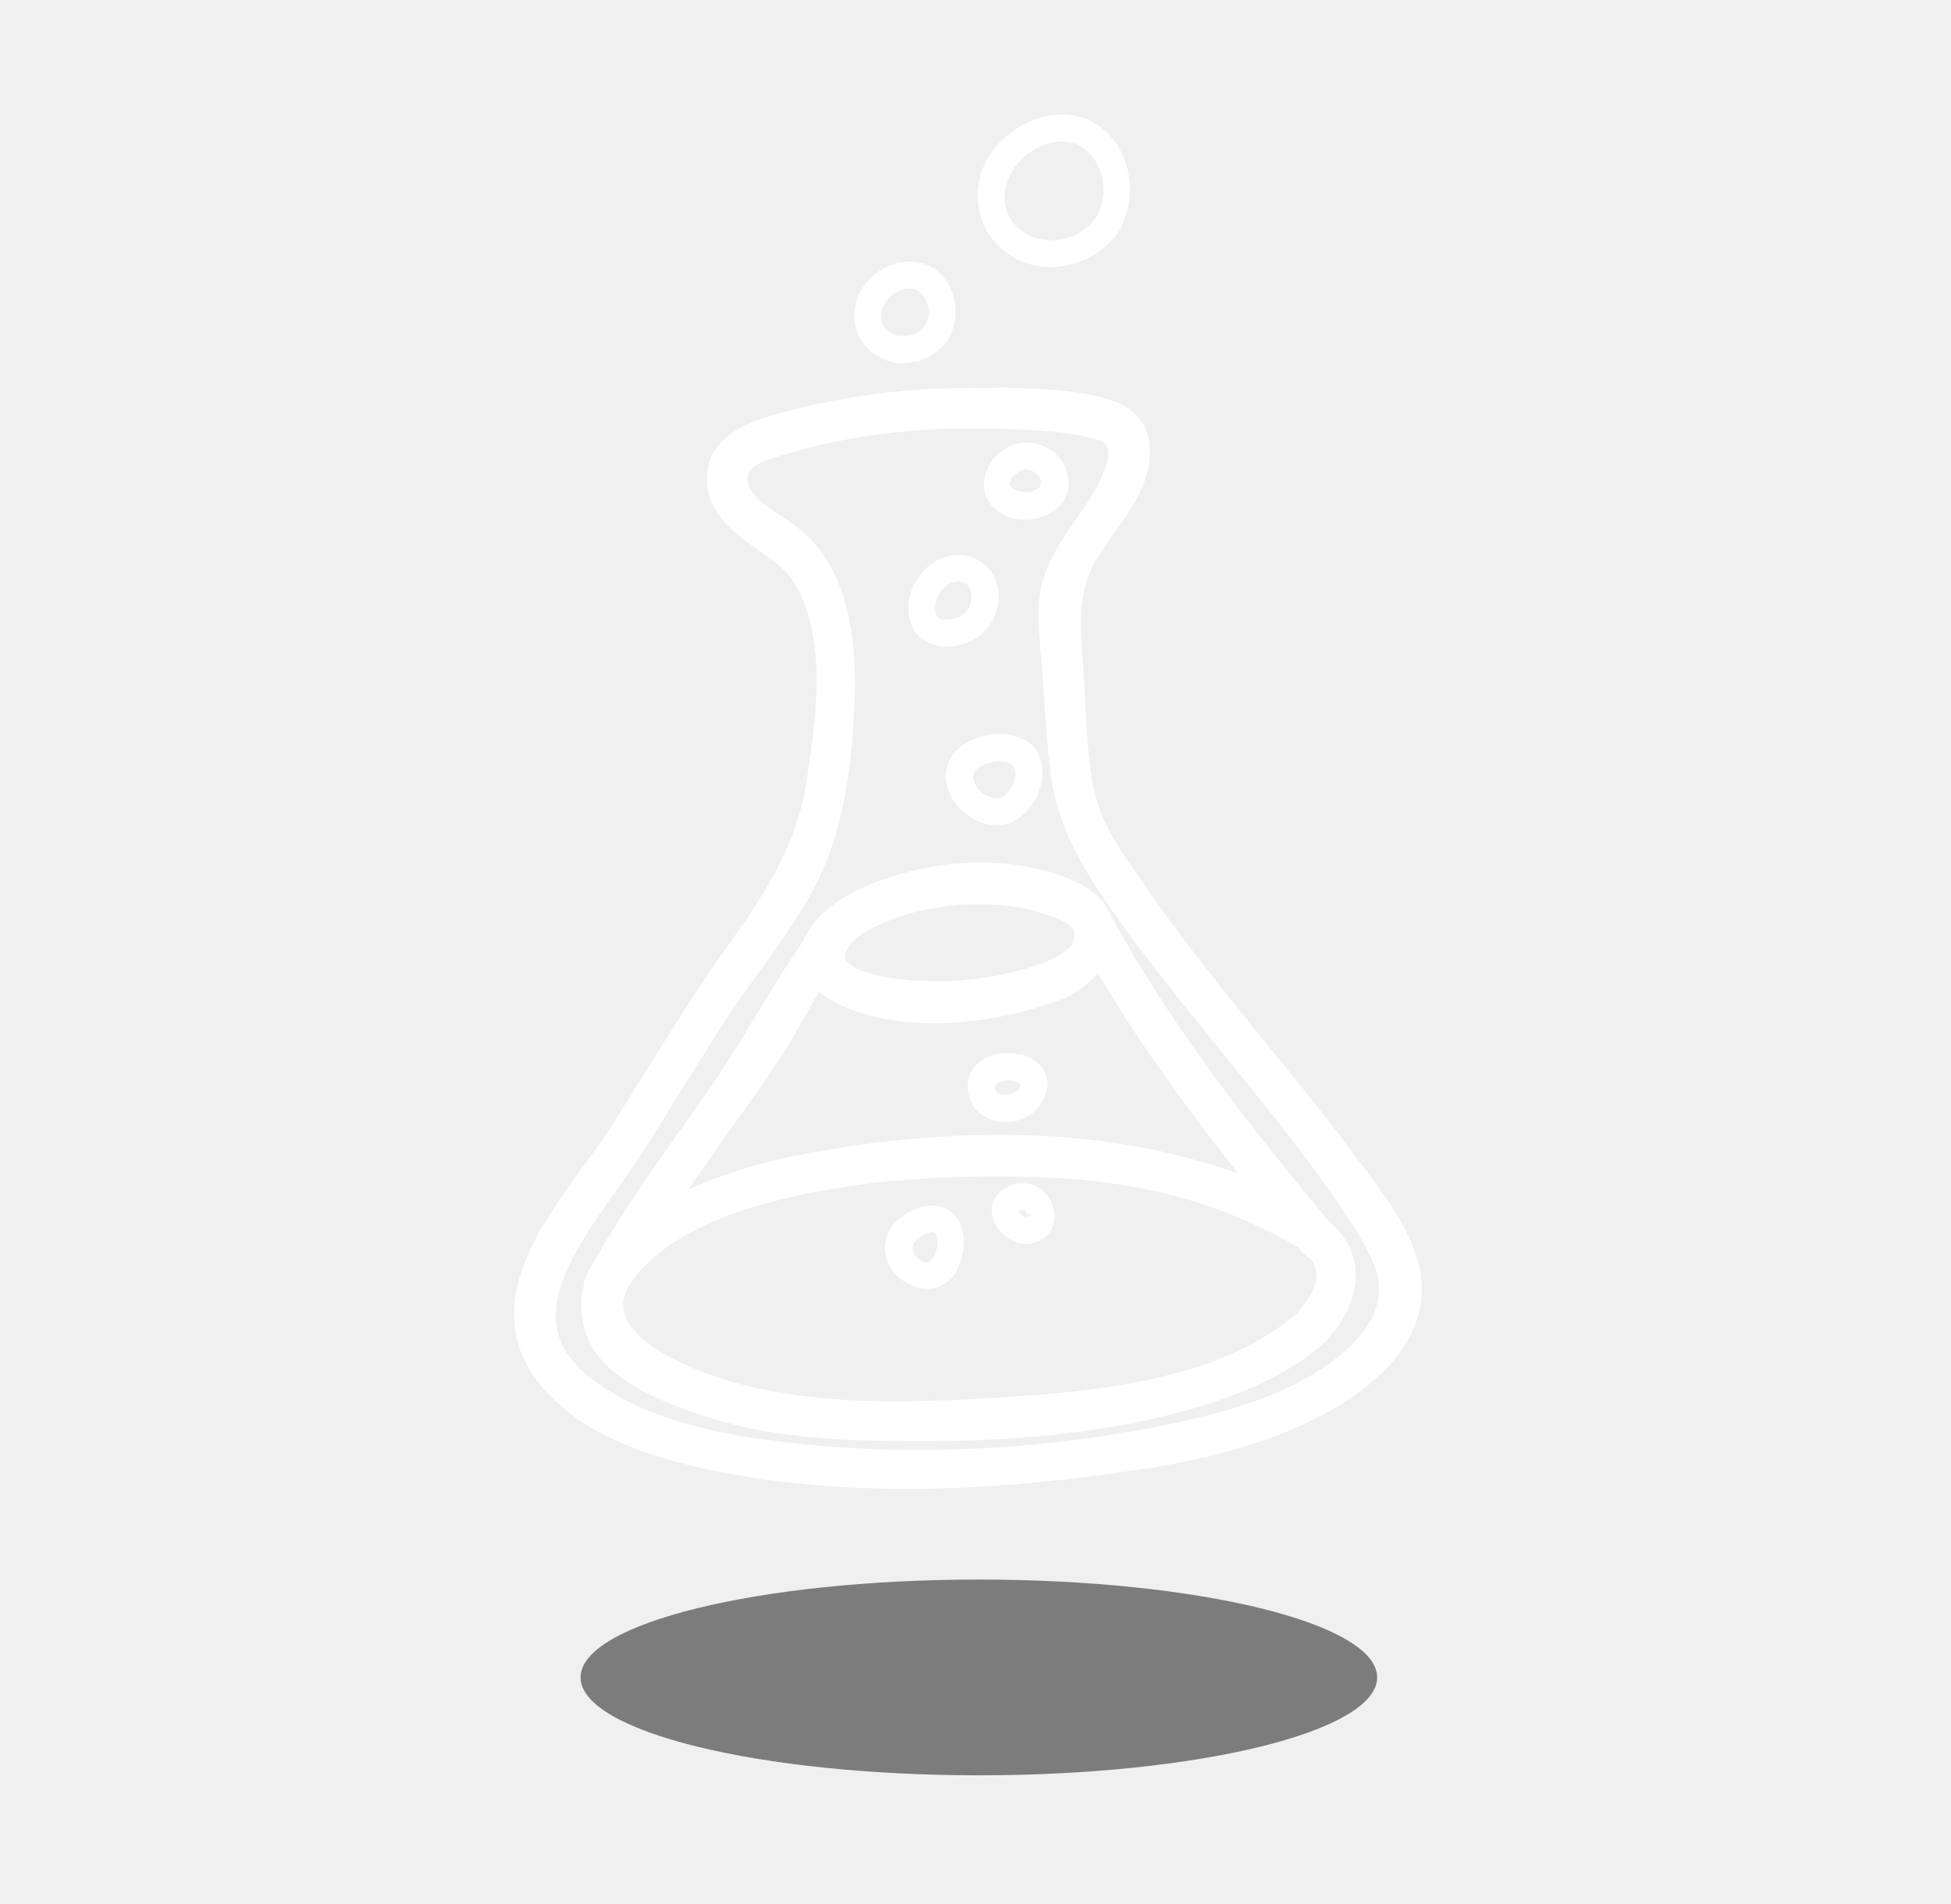
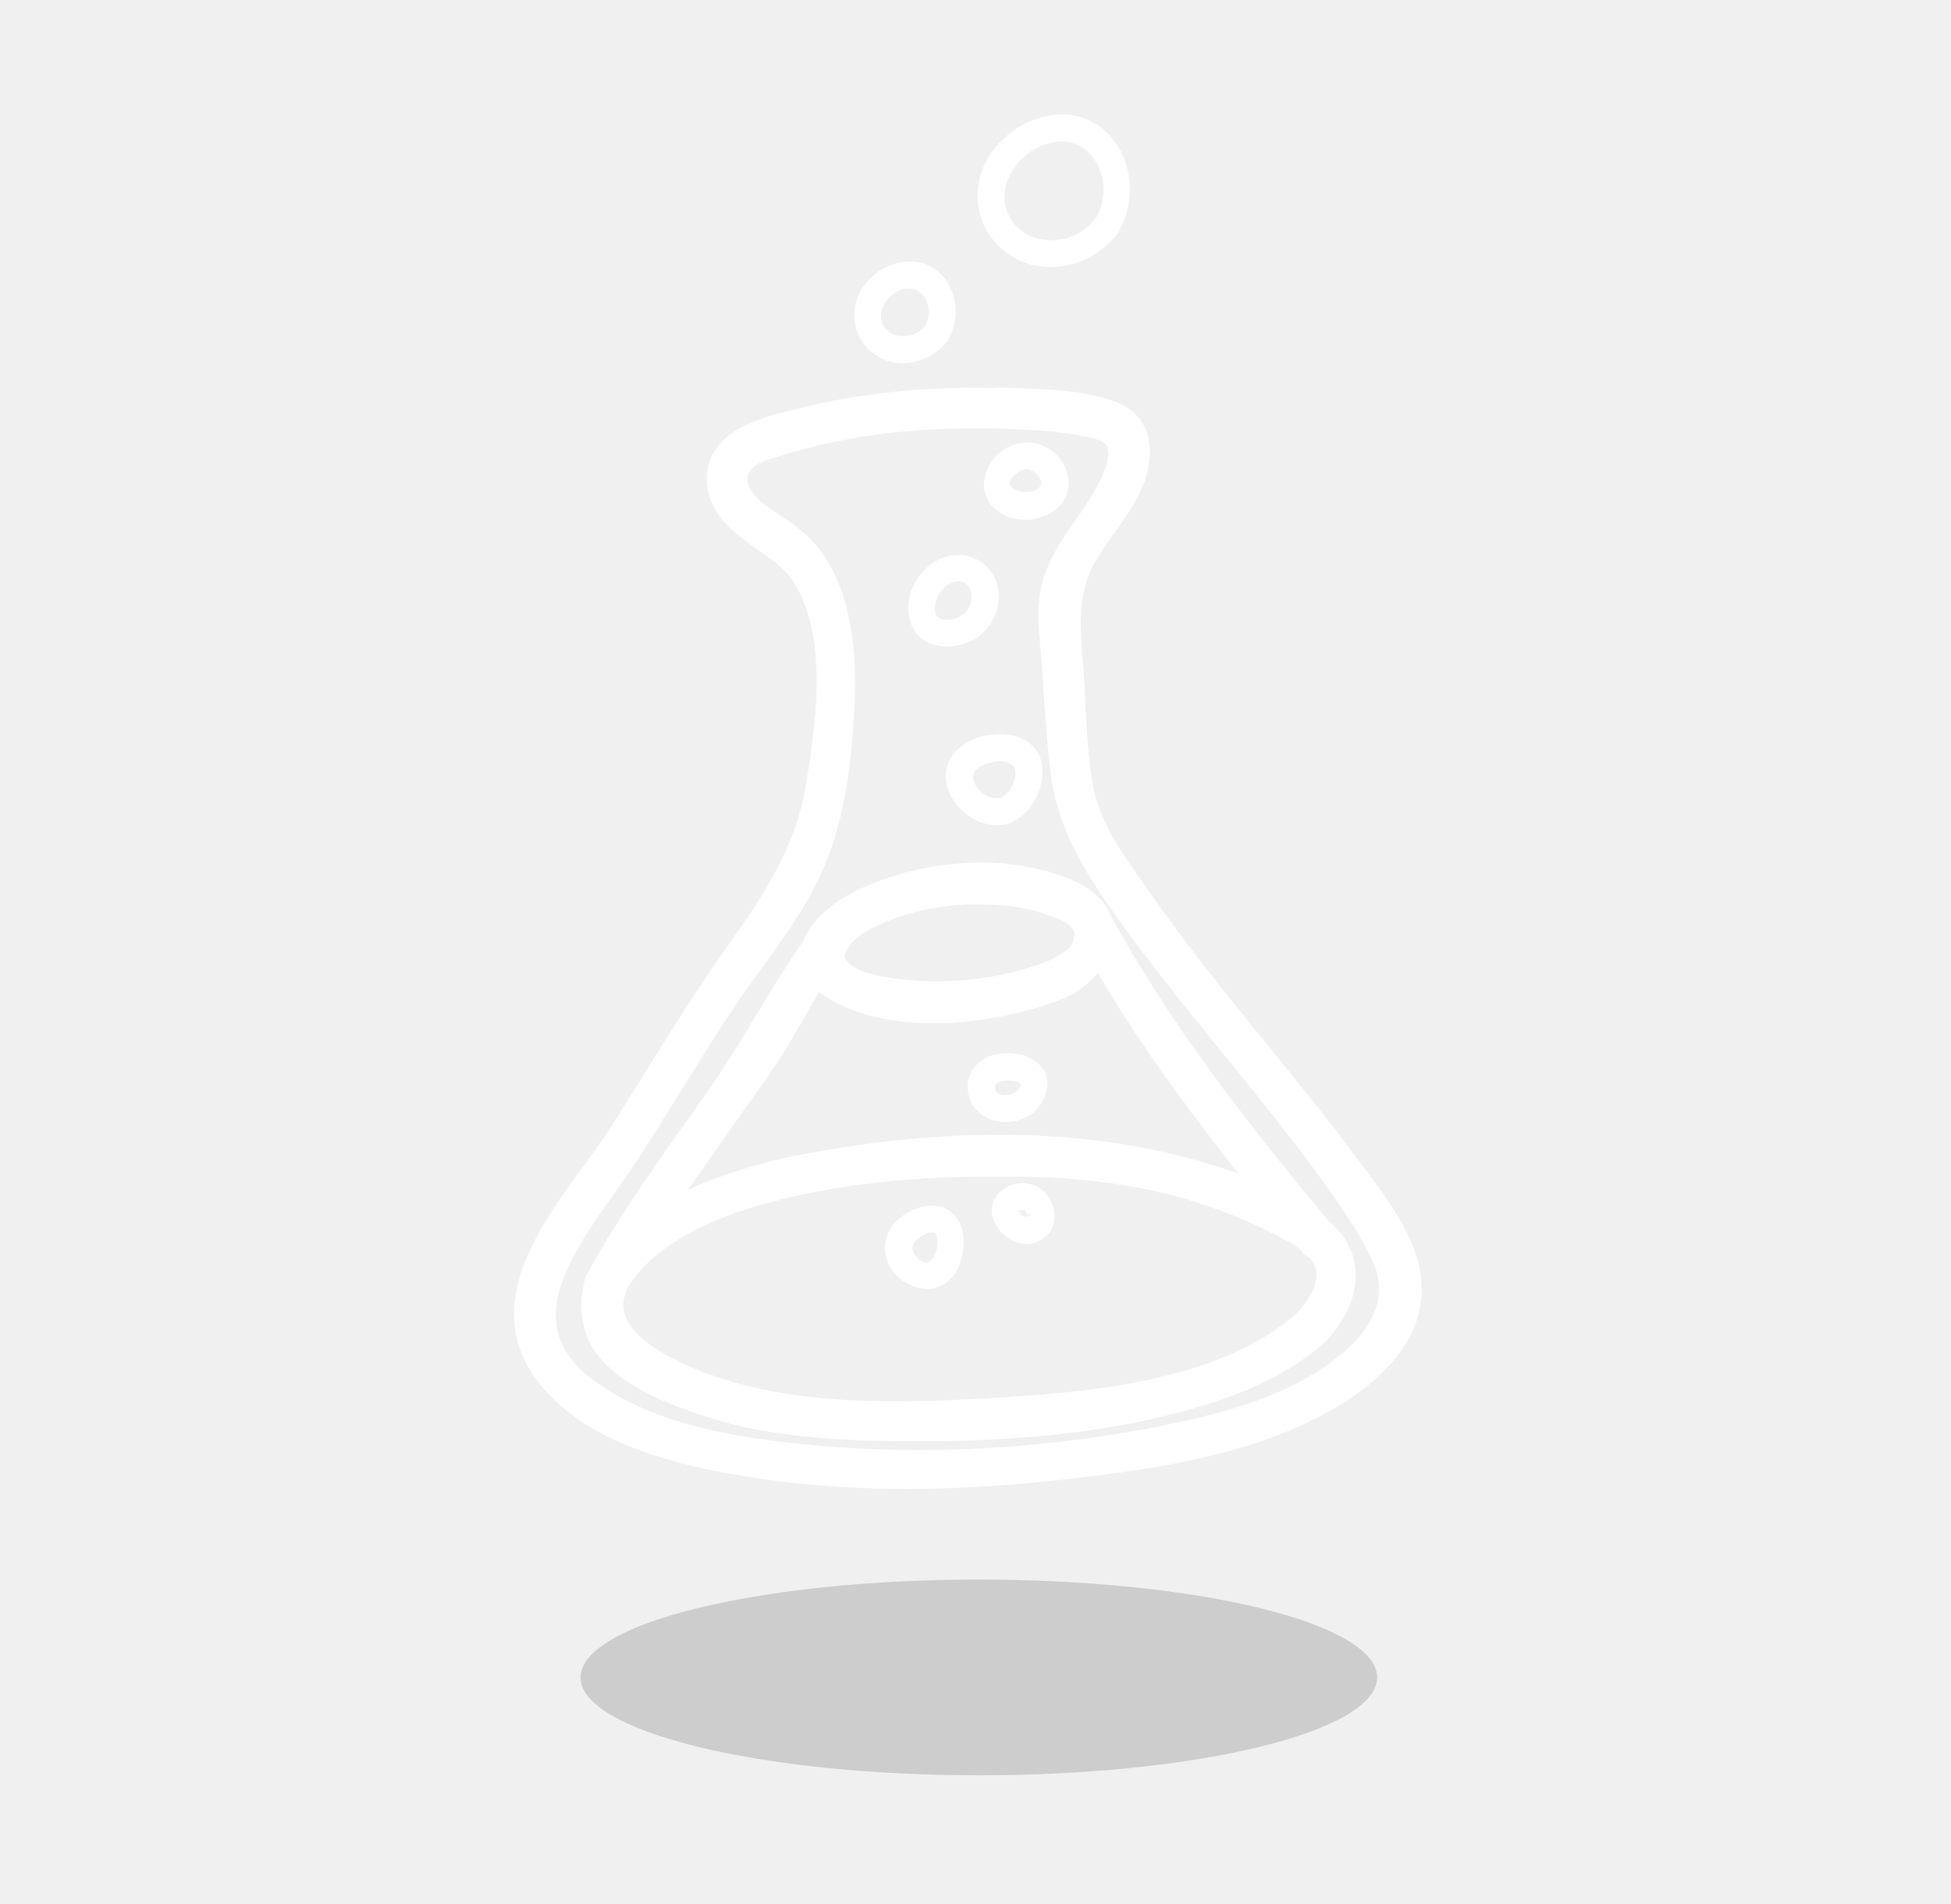
<svg xmlns="http://www.w3.org/2000/svg" version="1.1" id="Layer_1" x="0px" y="0px" viewBox="0 0 289 282" style="enable-background:new 0 0 289 282;" xml:space="preserve">
  <style type="text/css">
- 	.st0{fill:#7C7C7C;}
+ 	.st0{opacity:0.3;fill:#7C7C7C;}
	.st1{fill:#FFFFFF;stroke:#FFFFFF;stroke-width:3;stroke-miterlimit:10;}
	.st2{fill:#FFFFFF;stroke:#FFFFFF;stroke-miterlimit:10;}
</style>
  <g id="science">
    <ellipse id="shadow_1_" class="st0" cx="145" cy="248.5" rx="59" ry="14.5" />
    <g id="inner_components">
      <g>
        <g>
          <path class="st1" d="M195.3,197.7c4.4-4.7,6-11.1,0.6-15.6c-5.9-5-15.3-7.9-22.7-9.7c-17.8-4.3-38.2-3.2-56.1,0.5      c-9.8,2-33.9,10-28.8,24.4c2.3,6.3,12.1,9.7,17.9,11.5c8.9,2.7,18.5,3.1,27.8,3.2c10.9,0.1,22-0.5,32.7-2.5      C176.4,207.6,187.7,204.5,195.3,197.7c1.4-1.3-0.7-3.4-2.1-2.1c-11.4,10.1-30.1,12-44.5,12.9c-14.6,0.9-30.8,1.5-44.7-3.7      c-6.5-2.4-17.6-8-11.3-16.3c4.3-5.7,11.8-9.1,18.4-11.1c13.5-4.1,29-5,43.1-4.5c8.4,0.3,16.8,1.5,24.8,4.2      c3.9,1.3,7.8,3,11.4,4.9c2.2,1.1,5.1,2.8,5.9,5.4c0.9,3-1.2,6.1-3.1,8.2C191.8,197,193.9,199.2,195.3,197.7z" />
        </g>
      </g>
      <g>
        <g>
          <path class="st1" d="M157.1,146.5c7-3.4,9.5-11.1,1.2-14.7c-9.4-4.1-21.7-2.9-30.8,1.5c-6.7,3.3-11.3,9.8-2.8,14      c9.2,4.6,22.8,2.9,32.1-0.7c1.8-0.7,1-3.6-0.8-2.9c-6.1,2.4-13.2,3.5-19.8,3.1c-3.2-0.2-7.1-0.6-10-2c-4.8-2.4-2-6.2,1.5-8.2      c5.6-3.1,12.5-4.4,18.8-4.1c3.2,0.1,6.4,0.6,9.4,1.7c2.6,0.9,6,2.3,4.3,6.2c-0.7,1.6-3.2,2.8-4.7,3.5      C153.8,144.7,155.4,147.3,157.1,146.5z" />
        </g>
      </g>
      <g>
        <g>
          <path class="st1" d="M90.8,191c4.7-8.6,10.8-16.8,16.4-24.9c2.9-4.1,5.9-8.1,8.5-12.4c2.9-4.9,5.4-9.9,8.9-14.4      c1.2-1.5-0.9-3.6-2.1-2.1c-6.3,8.1-10.9,17.6-16.9,26c-6,8.5-12.4,17.2-17.4,26.4C87.3,191.2,89.8,192.7,90.8,191L90.8,191z" />
        </g>
      </g>
      <g>
        <g>
          <path class="st1" d="M160,136.4c9.3,17.6,21.4,32.8,34,48.1c1.2,1.5,3.3-0.6,2.1-2.1c-12.5-15.1-24.4-30.1-33.6-47.4      C161.7,133.2,159.1,134.7,160,136.4L160,136.4z" />
        </g>
      </g>
    </g>
    <g id="outer_frame">
      <g>
        <g>
          <path class="st1" d="M148.1,62c4.8,0.2,10.2,0.3,14.9,1.7c4.4,1.4,2.4,6.1,0.8,9.1c-2.8,5.3-7.4,9.4-8.3,15.6      c-0.5,3.6,0.2,7.5,0.4,11.1c0.3,4.6,0.6,9.3,1.1,13.9c0.8,8,4.3,13.9,8.8,20.4c10.2,14.5,22.3,27.5,32.5,41.9      c2.3,3.3,4.6,6.7,6.3,10.3c2.8,5.9,0.3,11.2-4.4,15.3c-6.4,5.6-15,8.5-23.2,10.4c-17.5,4-36.4,5.5-54.3,4.1      c-11.9-1-25.9-2.8-35.8-10.2c-14.1-10.6-0.1-24.6,6.6-35.1c4.8-7.4,9.3-15.1,14.2-22.4c4.4-6.5,9.6-12.6,12.8-19.8      c3.3-7.5,4.2-16.1,4.6-24.2c0.3-7.5-0.4-16.4-5.4-22.4c-1.9-2.3-4.2-3.5-6.6-5.2c-2.5-1.7-5.5-5-2.9-8c1.1-1.4,3.7-2,5.3-2.5      C126.1,62.7,137.2,61.7,148.1,62c1.9,0.1,1.9-2.9,0-3c-10.2-0.3-20.4,0.6-30.4,3.2c-4.5,1.1-11.6,2.9-11.5,8.8      c0.1,7.2,9.5,9.2,12.7,14.5c5.2,8.6,3.6,20.7,2.1,30.2c-1.5,10.1-6.4,17.5-12.2,25.6c-6,8.5-11.3,17.4-16.8,26.1      c-6.3,10-20.5,23.6-11.4,36c6.5,8.9,19.6,12.1,29.8,13.8c19.4,3.2,39,1.9,58.4-1c8.9-1.4,17.9-3.5,26-7.7      c6.1-3.2,13.2-8.4,14.2-15.8c1.1-7.7-5.8-15.6-10.1-21.4c-5.9-7.9-12.3-15.4-18.4-23.1c-4-5-7.9-10-11.5-15.3      c-3.5-4.9-7.3-9.9-8.5-15.9c-1.1-5.7-1.1-11.8-1.5-17.6c-0.5-6.5-1.2-12.1,2.5-17.9c2.9-4.6,8.3-10.1,7.2-16.1      c-0.4-2.1-1.8-3.6-3.8-4.4c-4.9-1.9-11.6-1.9-16.8-2.1C146.1,58.9,146.2,61.9,148.1,62z" />
        </g>
      </g>
    </g>
    <g id="bubbles">
      <g>
        <g>
          <path class="st2" d="M149.7,121.3c2.7-1.2,4.4-4.5,4.2-7.4c-0.3-4.3-4.8-5.3-8.4-4.3c-3.7,1-6.1,4.1-4.3,7.9      c1.4,2.9,4.9,5,8.2,4c1.8-0.6,1-3.5-0.8-2.9s-3.8-0.6-4.6-2.2c-1.2-2.4,0.9-3.6,3-4c2-0.4,4.2,0.2,3.9,2.6      c-0.2,1.6-1.2,3.1-2.7,3.8C146.4,119.5,147.9,122.1,149.7,121.3z" />
        </g>
      </g>
      <g>
        <g>
          <path class="st2" d="M144.4,94.1c2.5-1.8,3.7-4.9,2.7-7.8c-1.1-3-4.4-4.3-7.3-3.2c-3.1,1.2-5.4,5-4.6,8.3      C136.1,95.8,141.1,96.1,144.4,94.1c1.6-1,0.1-3.6-1.5-2.6c-1.9,1.2-5.2,1.4-4.9-1.7c0.1-1.7,1.5-3.7,3.3-4.1      c3.6-0.7,4,4.1,1.6,5.8C141.4,92.6,142.9,95.2,144.4,94.1z" />
        </g>
      </g>
      <g>
        <g>
          <path class="st2" d="M147.9,67.9c-1.8,2-2.5,5-0.2,7.1c2.1,1.9,5.2,1.9,7.6,0.6c3.9-2.1,2.9-7.3-0.8-9      C152.2,65.5,149.7,66.1,147.9,67.9c-1.4,1.4,0.8,3.5,2.1,2.1c0.9-0.9,2-1.3,3.1-0.7c0.9,0.4,1.7,1.5,1.6,2.4      c-0.3,2.9-8.1,1.9-4.8-1.7C151.4,68.6,149.2,66.5,147.9,67.9z" />
        </g>
      </g>
      <g>
        <g>
          <path class="st2" d="M140,50.1c1.8-3.1,1.3-7.3-1.5-9.6c-3.1-2.4-7.5-1.1-9.8,1.7c-2.5,3-2.2,7.6,1.2,9.9      C133.2,54.4,137.7,53.2,140,50.1c1.1-1.6-1.5-3.1-2.6-1.5c-1.3,1.8-4.3,2.3-6.1,0.9c-2-1.6-1.5-4.2,0.1-5.8      c1.4-1.4,3.9-2.2,5.5-0.5c1.4,1.5,1.5,3.8,0.5,5.4C136.4,50.2,139,51.8,140,50.1z" />
        </g>
      </g>
      <g>
        <g>
          <path class="st2" d="M153.3,163.9c1.5-1.9,2.1-4.4,0-6.1c-1.6-1.3-4.1-1.6-6.1-1c-2.3,0.7-3.7,2.6-3.3,5      C144.7,166.2,150.6,166.9,153.3,163.9c1.3-1.4-0.8-3.6-2.1-2.1c-1.3,1.4-4.7,1.3-4.3-1c0.1-0.3,0.3-0.6,0.5-0.7      c0.4-0.3,0.9-0.4,1.4-0.5c0.8-0.1,1.9,0,2.6,0.5c0.2,0.1,0.3,0.4,0.3,0.4c0,0.4-0.2,0.9-0.5,1.3      C150,163.3,152.1,165.4,153.3,163.9z" />
        </g>
      </g>
      <g>
        <g>
          <path class="st2" d="M141.1,188.3c1.7-2.7,1.9-8.2-2.1-9.1c-2.3-0.5-5.2,1-6.5,2.8c-1.6,2.2-1,5.3,1,6.9      C136.1,191,139.2,191.1,141.1,188.3c1.1-1.6-1.5-3.1-2.6-1.5c-1.1,1.5-3.2,0.3-3.7-1.2c-0.7-1.8,1.4-3.2,3-3.5      c0.5-0.1,0.8,0,0.9,0.1c0.3,0.3,0.5,0.6,0.6,1.2c0.2,1-0.1,2.4-0.7,3.3C137.5,188.4,140.1,190,141.1,188.3z" />
        </g>
      </g>
      <g>
        <g>
          <path class="st2" d="M152.2,183.8c2-0.2,3.6-1.6,3.5-3.8c-0.1-1.9-1.4-3.7-3.2-4.1c-2.2-0.6-5,0.9-5.1,3.3      C147.4,181.7,149.8,183.8,152.2,183.8c1.9,0,1.9-3,0-3c-0.7,0-2-0.7-1.8-1.6c0.1-0.5,1.2-0.5,1.4-0.4c0.3,0.1,0.5,0.3,0.6,0.5      c0.2,0.2,0.1,0.2,0.2,0.4c0,0.1,0.1,0.6,0.1,0.4c0.1,0.5,0,0.7-0.5,0.8c-0.8,0.1-1.5,0.6-1.5,1.5      C150.7,183,151.4,183.8,152.2,183.8z" />
        </g>
      </g>
      <g>
        <g>
          <path class="st2" d="M165.2,34.2c2.8-4.7,2.1-11.4-2.4-14.9c-4.8-3.7-11.5-1.4-15,2.9c-3.8,4.6-3.3,11.4,1.8,15      C154.6,40.7,161.7,39,165.2,34.2c1.1-1.6-1.5-3.1-2.6-1.5c-2.6,3.6-8.3,4.6-11.8,1.7c-3.7-3-3-8.1,0.2-11.2      c2.8-2.8,7.6-4,10.7-0.9c2.7,2.8,2.9,7.2,1,10.4C161.6,34.3,164.2,35.9,165.2,34.2z" />
        </g>
      </g>
    </g>
  </g>
</svg>
